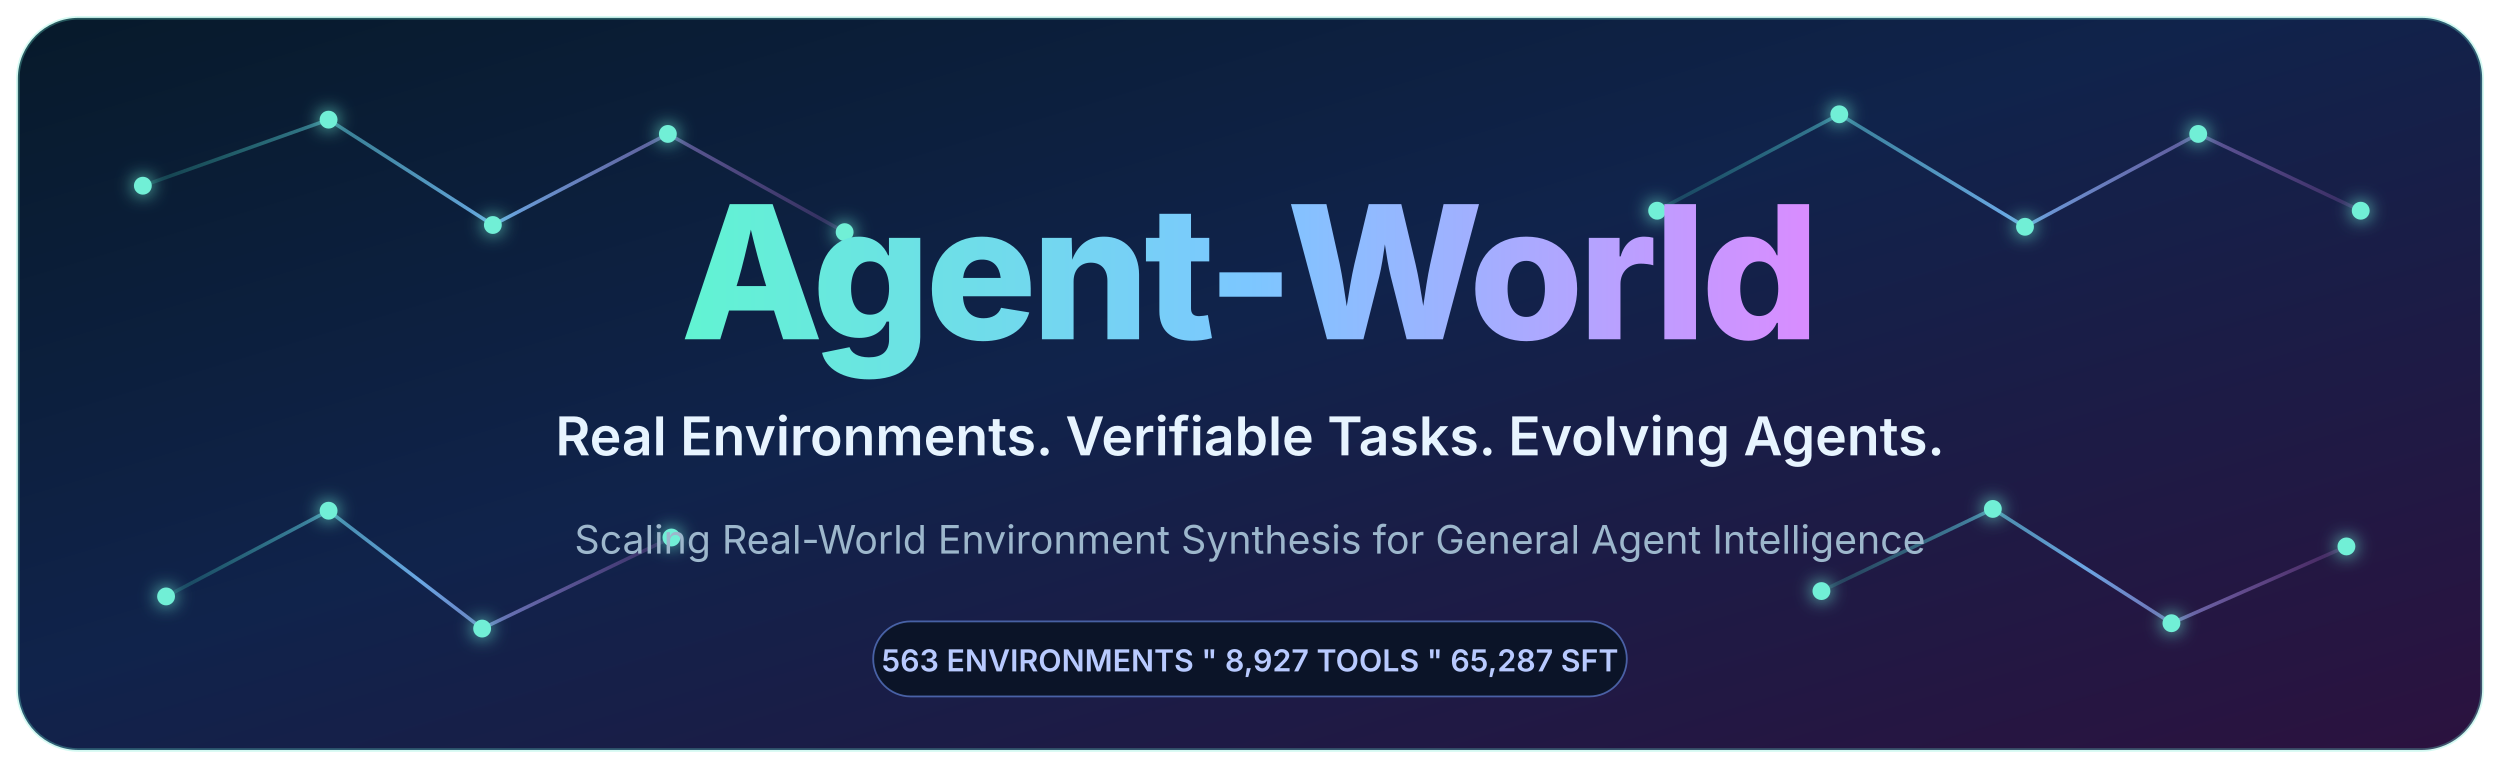
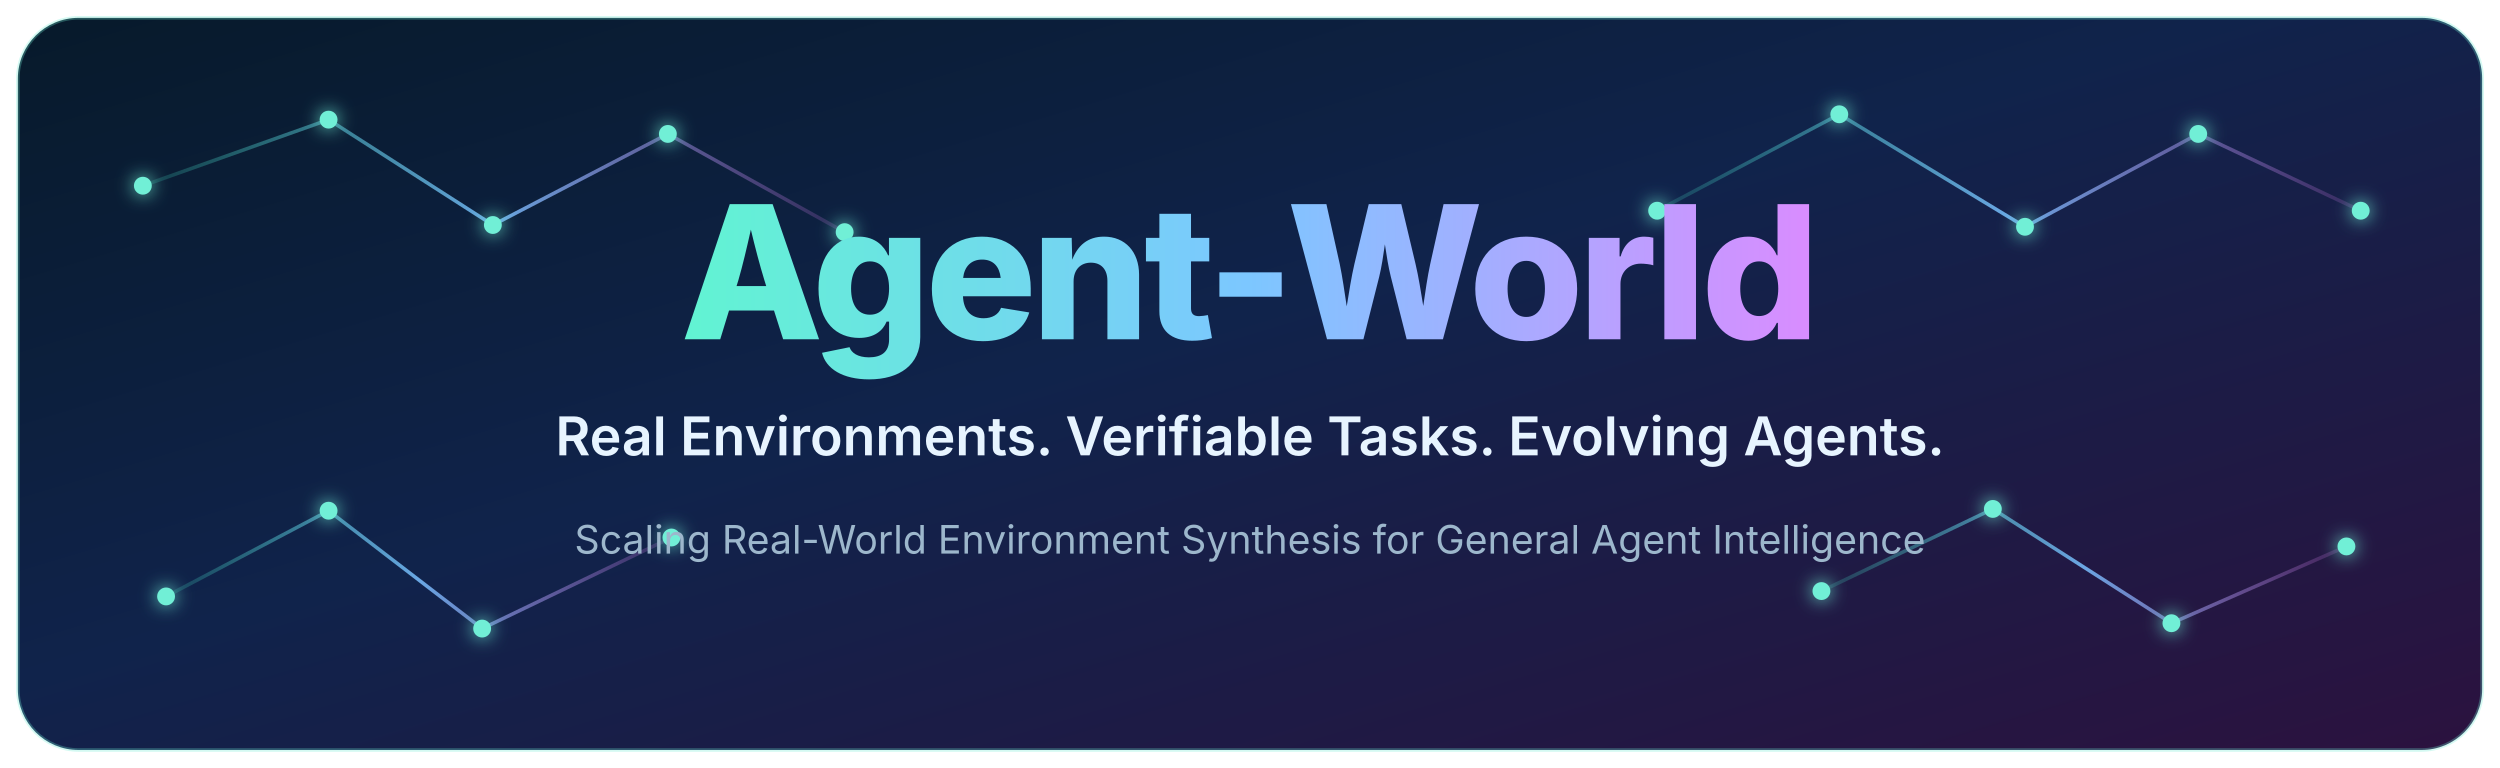
<svg xmlns="http://www.w3.org/2000/svg" width="1400" height="430" viewBox="0 0 1400 430" role="img" aria-labelledby="title desc">
  <defs>
    <linearGradient id="bg" x1="0" y1="0" x2="1" y2="1">
      <stop offset="0" stop-color="#071a2b" />
      <stop offset="0.45" stop-color="#10234b" />
      <stop offset="1" stop-color="#2b123f" />
    </linearGradient>
    <linearGradient id="text" x1="0" y1="0" x2="1" y2="0">
      <stop offset="0" stop-color="#61f4d2" />
      <stop offset="0.5" stop-color="#7cc7ff" />
      <stop offset="1" stop-color="#d98cff" />
    </linearGradient>
    <linearGradient id="line" x1="0" y1="0" x2="1" y2="0">
      <stop offset="0" stop-color="#41e6c3" stop-opacity=".15" />
      <stop offset=".5" stop-color="#79bfff" stop-opacity=".85" />
      <stop offset="1" stop-color="#dc75e9" stop-opacity=".15" />
    </linearGradient>
    <filter id="glow">
      <feGaussianBlur stdDeviation="5" result="blur" />
      <feMerge>
        <feMergeNode in="blur" />
        <feMergeNode in="SourceGraphic" />
      </feMerge>
    </filter>
  </defs>
  <rect x="10" y="10" width="1380" height="410" rx="34" fill="url(#bg)" stroke="#6fead2" stroke-opacity=".3" stroke-width="2" />
  <g fill="none" stroke="url(#line)" stroke-width="2">
    <path d="M80 104 L184 67 L276 126 L374 75 L473 130" />
    <path d="M928 118 L1030 64 L1134 127 L1231 75 L1322 118" />
    <path d="M93 334 L184 286 L270 352 L376 301" />
    <path d="M1020 331 L1116 285 L1216 349 L1314 306" />
  </g>
  <g fill="#71efd6" filter="url(#glow)">
    <circle cx="80" cy="104" r="5" />
    <circle cx="184" cy="67" r="5" />
    <circle cx="276" cy="126" r="5" />
    <circle cx="374" cy="75" r="5" />
    <circle cx="473" cy="130" r="5" />
    <circle cx="928" cy="118" r="5" />
    <circle cx="1030" cy="64" r="5" />
    <circle cx="1134" cy="127" r="5" />
    <circle cx="1231" cy="75" r="5" />
    <circle cx="1322" cy="118" r="5" />
    <circle cx="93" cy="334" r="5" />
    <circle cx="184" cy="286" r="5" />
    <circle cx="270" cy="352" r="5" />
    <circle cx="376" cy="301" r="5" />
    <circle cx="1020" cy="331" r="5" />
    <circle cx="1116" cy="285" r="5" />
    <circle cx="1216" cy="349" r="5" />
    <circle cx="1314" cy="306" r="5" />
  </g>
  <text x="700" y="190" text-anchor="middle" fill="url(#text)" font-family="Inter,Segoe UI,Arial,sans-serif" font-size="104" font-weight="800" letter-spacing="-3">Agent-World</text>
  <text x="700" y="255" text-anchor="middle" fill="#e7f4ff" font-family="Inter,Segoe UI,Arial,sans-serif" font-size="30" font-weight="600">Real Environments. Verifiable Tasks. Evolving Agents.</text>
  <text x="700" y="310" text-anchor="middle" fill="#9db7cc" font-family="Inter,Segoe UI,Arial,sans-serif" font-size="22">Scaling Real-World Environment Synthesis for General Agent Intelligence</text>
-   <g transform="translate(489 348)">
-     <rect width="422" height="42" rx="21" fill="#0b1428" stroke="#759cff" stroke-opacity=".55" />
-     <text x="211" y="28" text-anchor="middle" fill="#b8caff" font-family="Inter,Segoe UI,Arial,sans-serif" font-size="17" font-weight="600">563 ENVIRONMENTS  "  8,927 TOOLS  "  65,287 SFT</text>
-   </g>
</svg>
